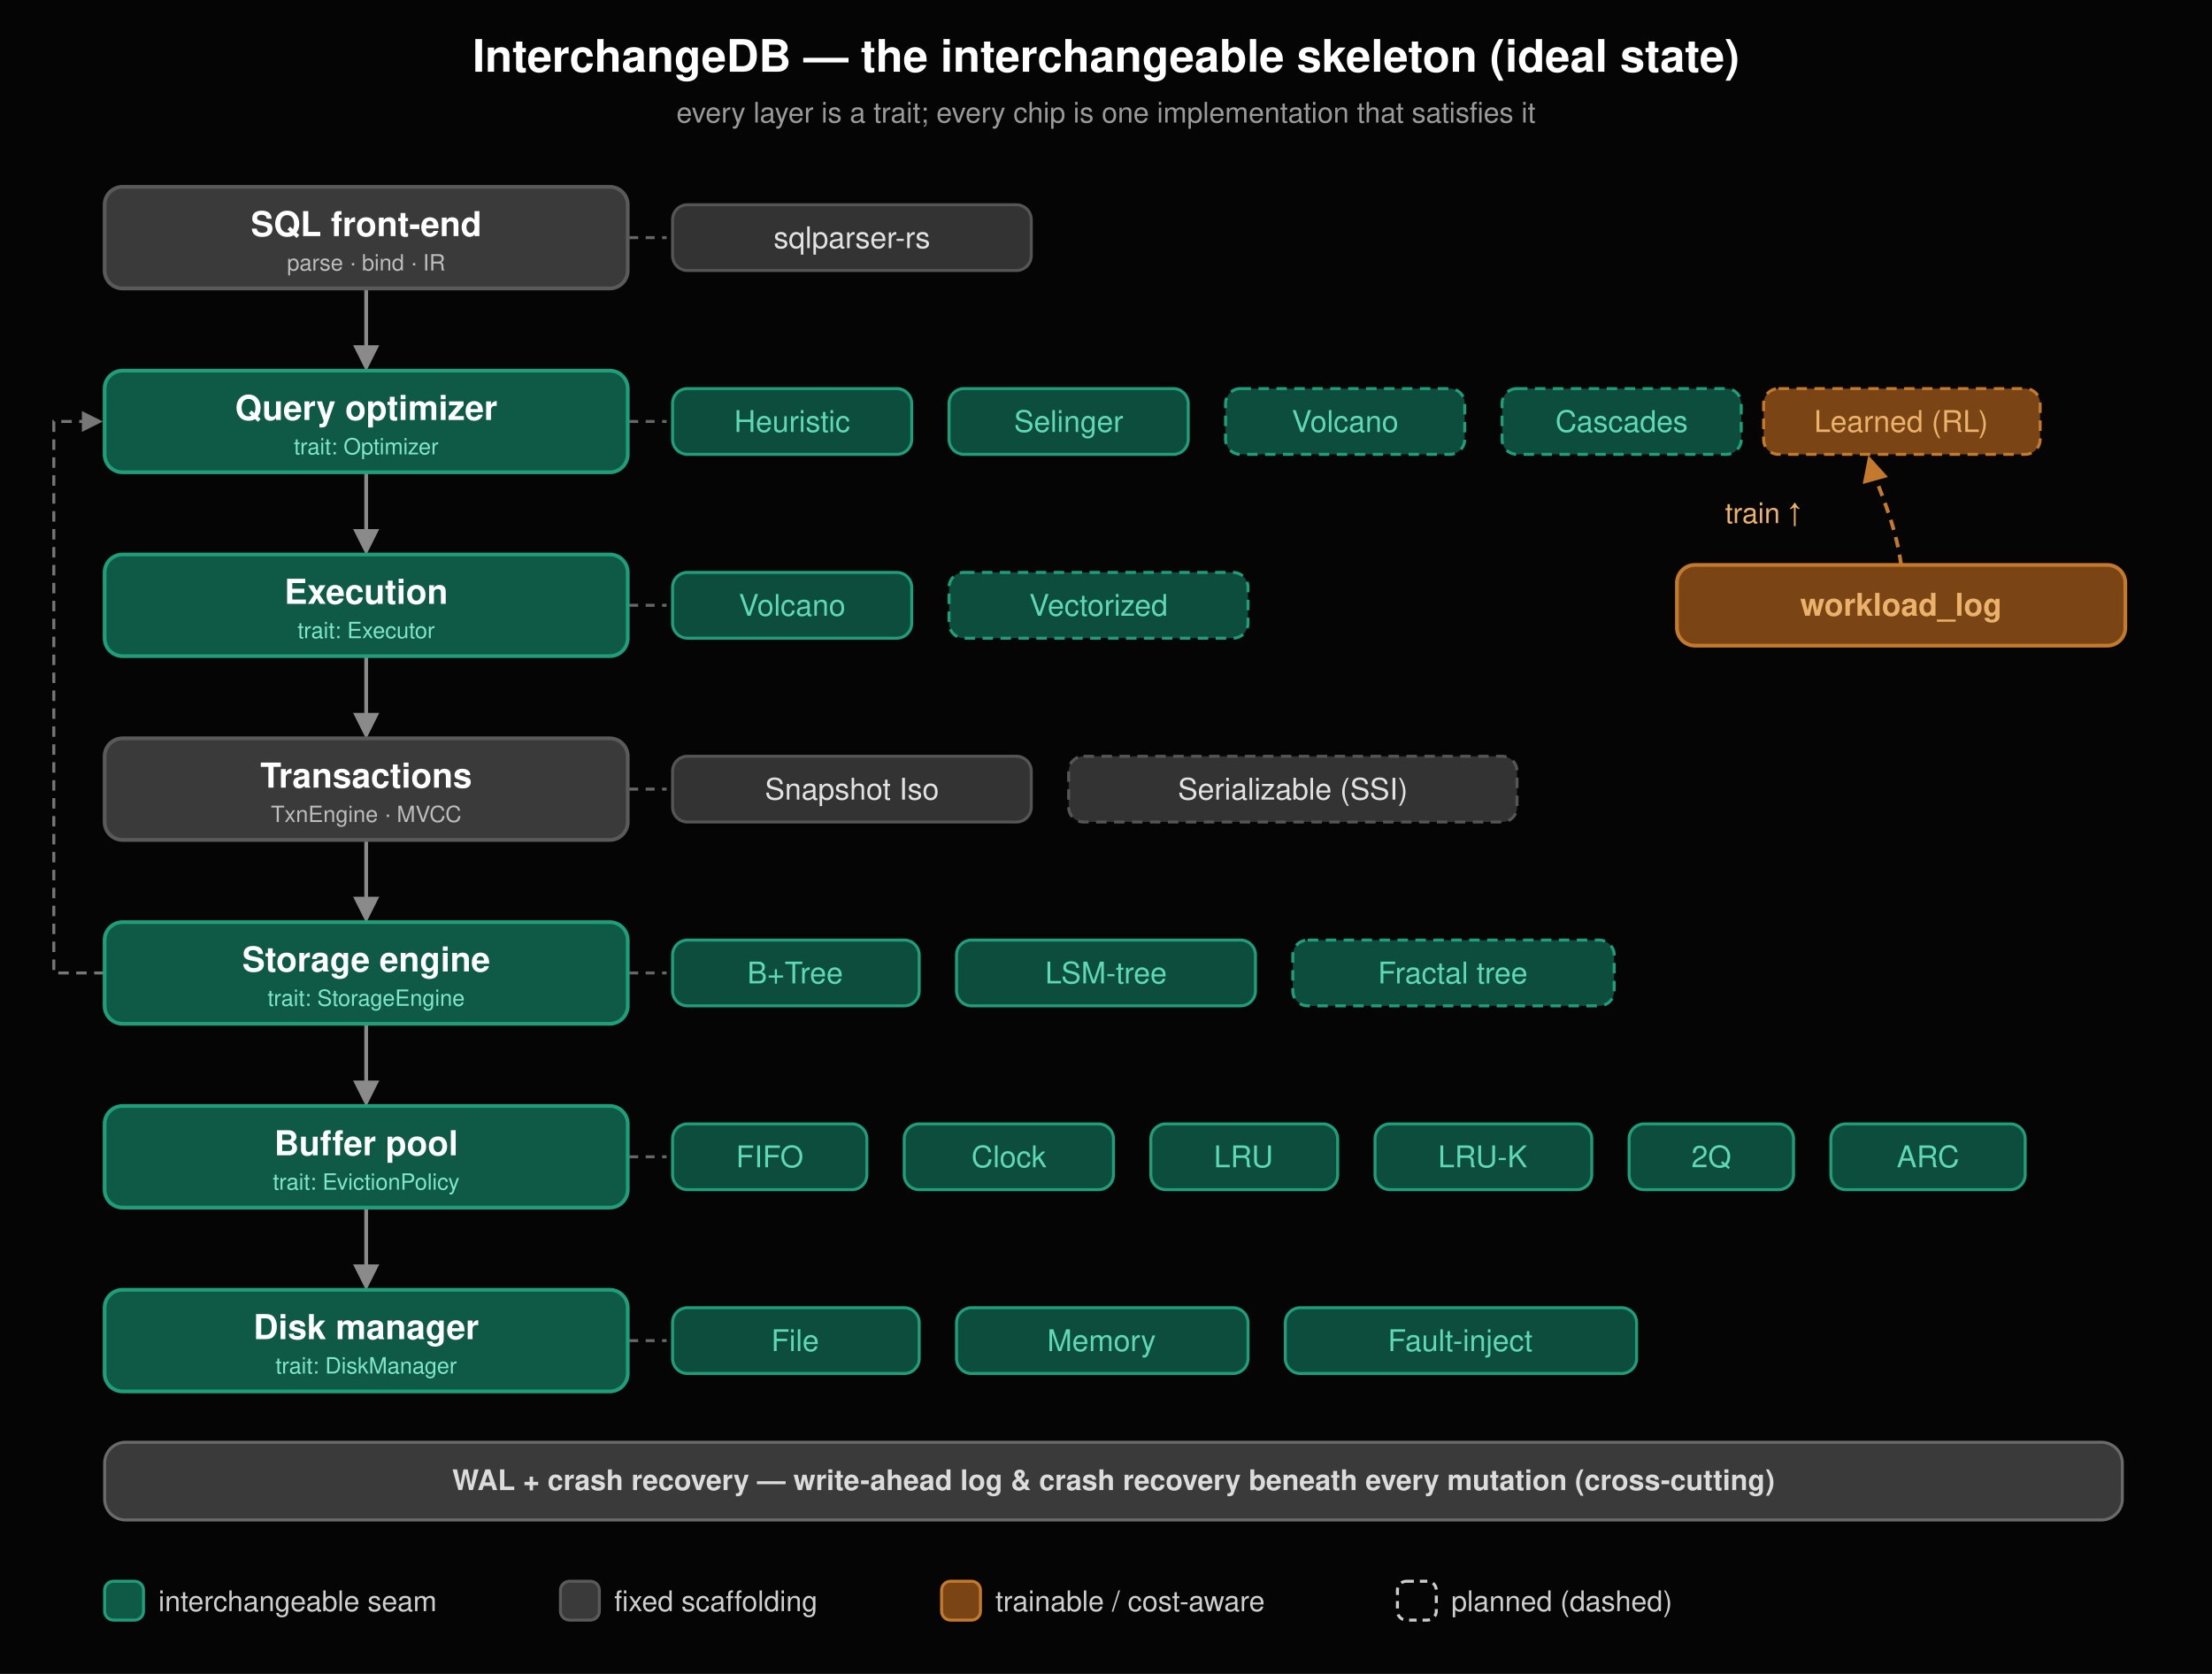
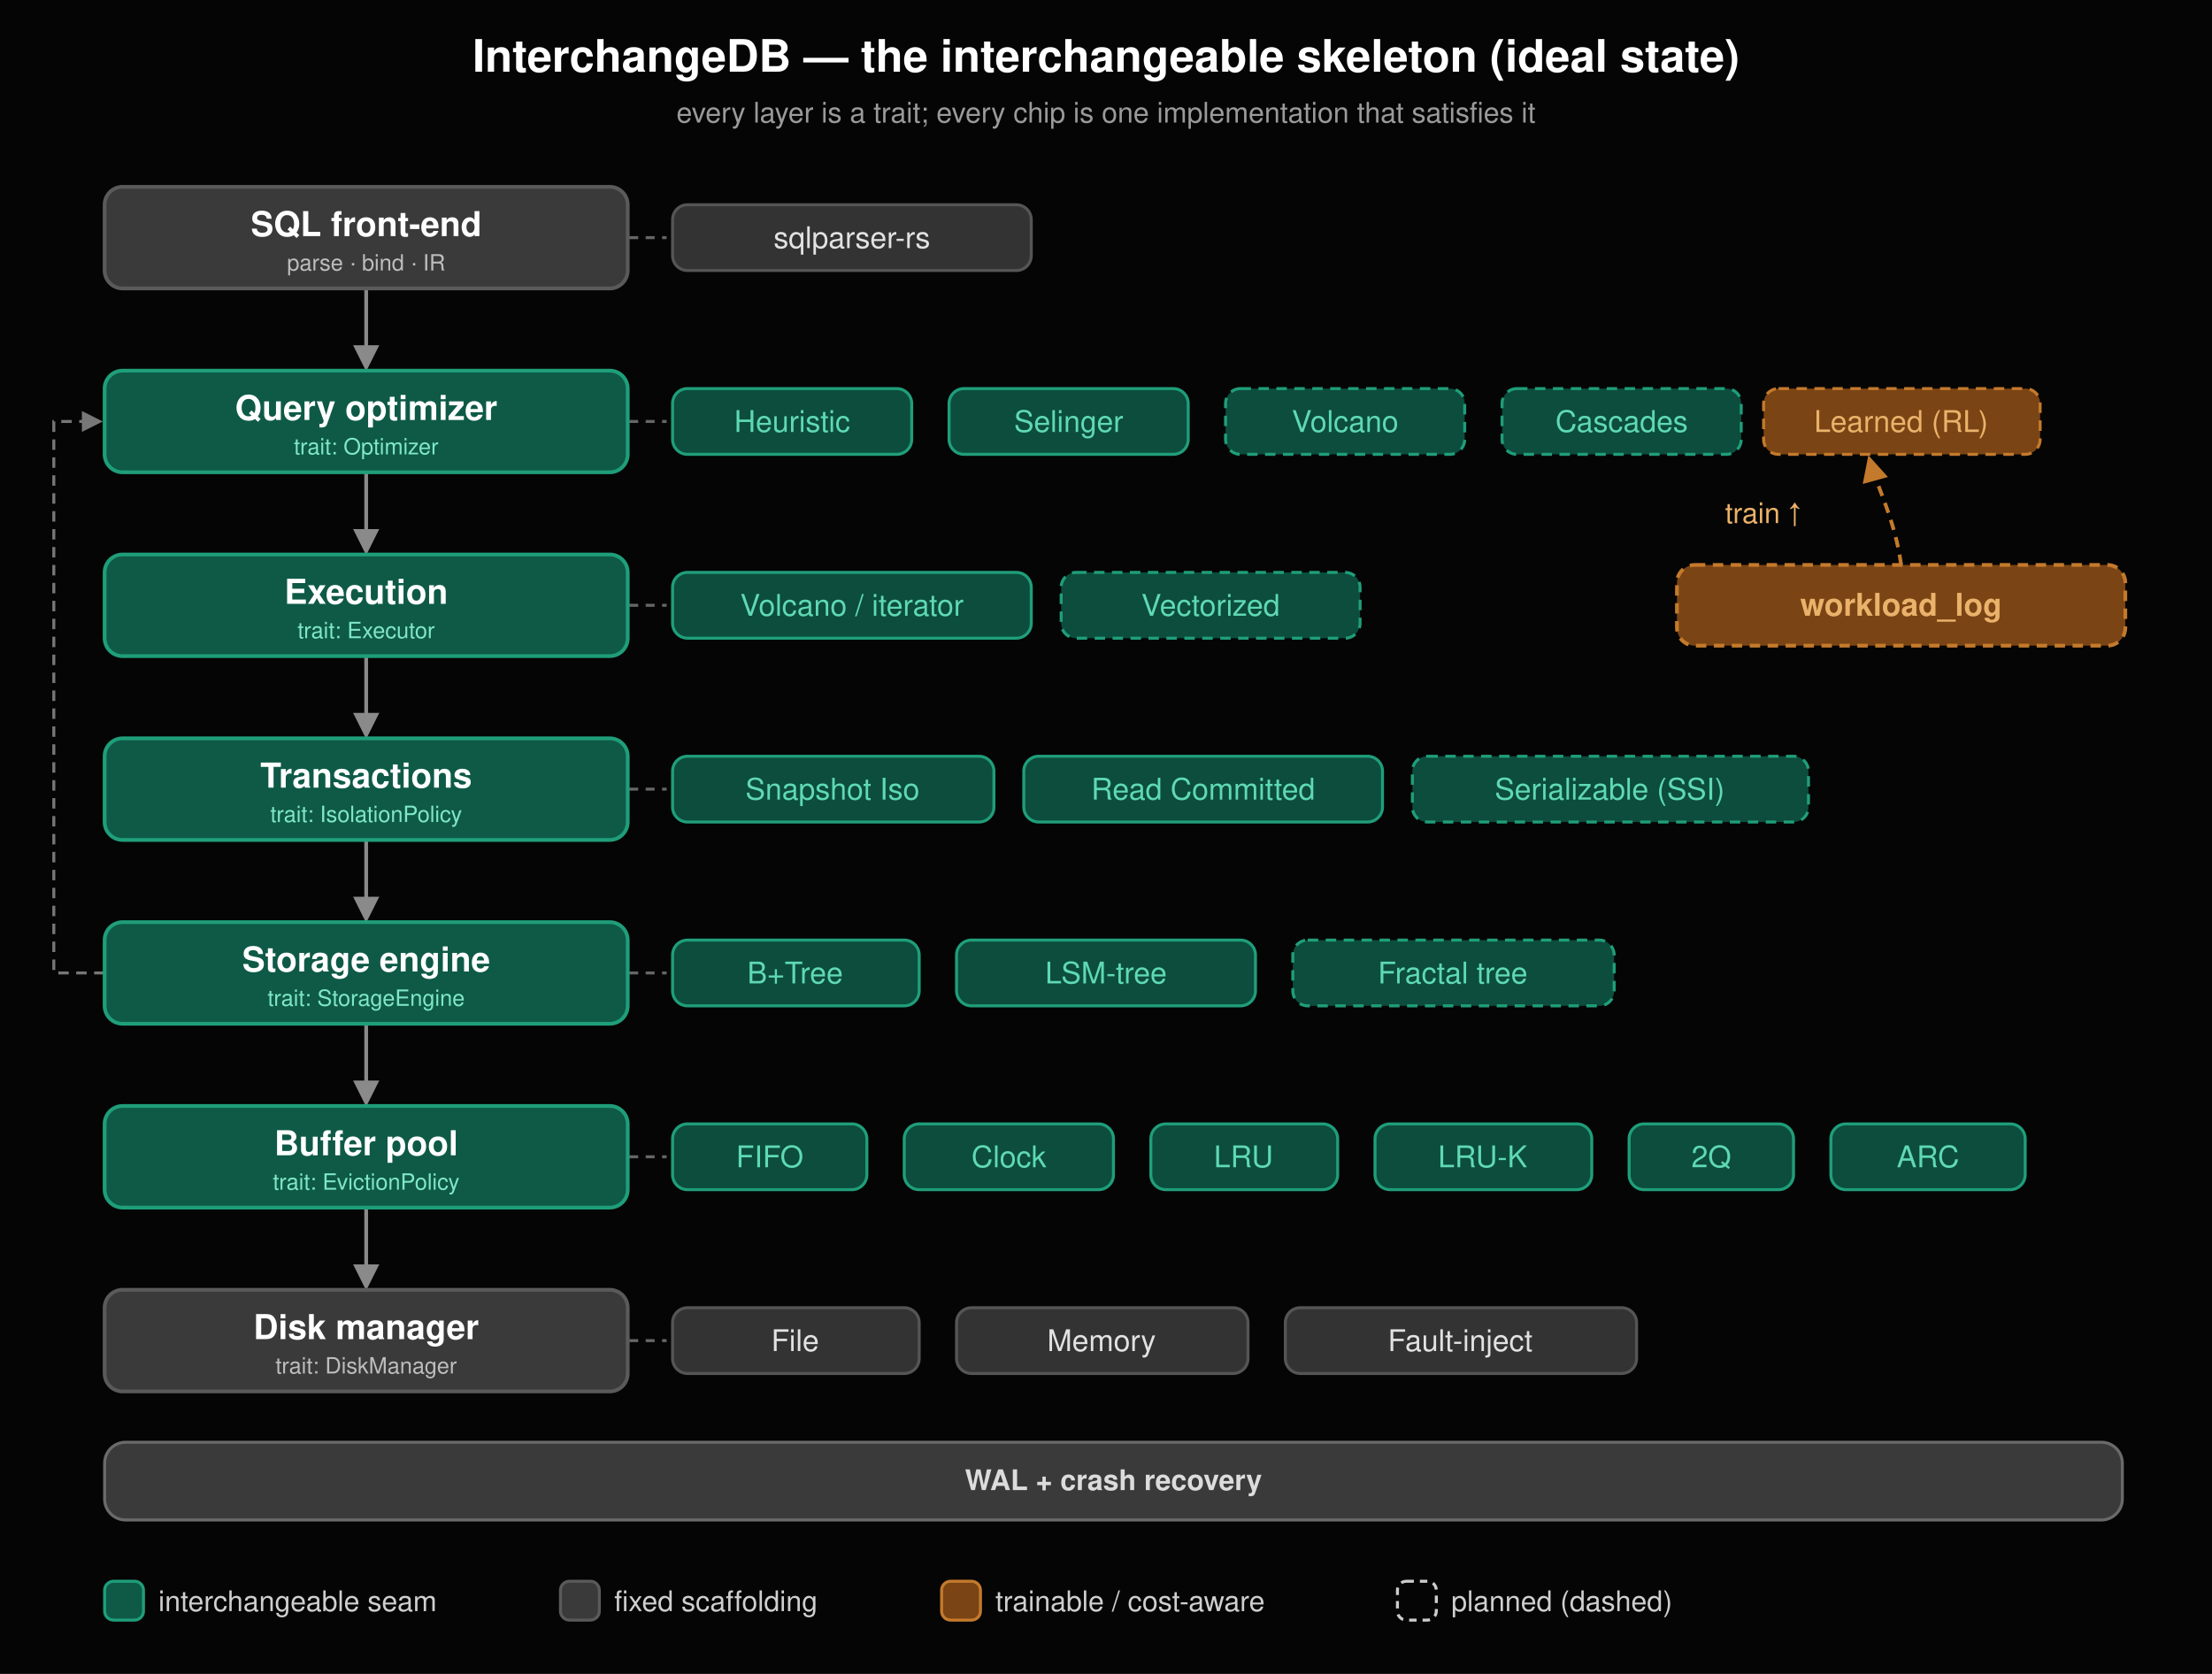
- <svg xmlns="http://www.w3.org/2000/svg" viewBox="0 0 1480 1120" font-family="-apple-system,    BlinkMacSystemFont, 'Segoe UI', Helvetica, Arial, sans-serif">
+ <svg xmlns="http://www.w3.org/2000/svg" viewBox="0 0 1480 1120" font-family="-apple-system, BlinkMacSystemFont, 'Segoe UI', Helvetica, Arial, sans-serif">
  <defs>
    <marker id="arrow" viewBox="0 0 10 10" refX="8" refY="5" markerWidth="7" markerHeight="7" orient="auto-start-reverse">
      <path d="M0 0 L10 5 L0 10 z" fill="#8a8a8a" />
    </marker>
    <marker id="arrowOrange" viewBox="0 0 10 10" refX="8" refY="5" markerWidth="7" markerHeight="7" orient="auto-start-reverse">
      <path d="M0 0 L10 5 L0 10 z" fill="#c47a2c" />
    </marker>
    <marker id="arrowFb" viewBox="0 0 10 10" refX="8" refY="5" markerWidth="7" markerHeight="7" orient="auto-start-reverse">
      <path d="M0 0 L10 5 L0 10 z" fill="#777777" />
    </marker>
  </defs>
  <rect x="0" y="0" width="1480" height="1120" fill="#050505" />
  <text x="740" y="48" text-anchor="middle" fill="#ffffff" font-size="30" font-weight="700">InterchangeDB — the interchangeable skeleton (ideal state)</text>
-   <text x="740" y="82" text-anchor="middle" fill="#9a9a9a" font-size="19">every layer is a
-   trait; every chip is one implementation that satisfies it</text>
+   <text x="740" y="82" text-anchor="middle" fill="#9a9a9a" font-size="19">every layer is a trait; every chip is one implementation that satisfies it</text>
  <g stroke="#8a8a8a" stroke-width="2.5" fill="none" marker-end="url(#arrow)">
    <line x1="245" y1="193" x2="245" y2="245" />
    <line x1="245" y1="316" x2="245" y2="368" />
    <line x1="245" y1="439" x2="245" y2="491" />
    <line x1="245" y1="562" x2="245" y2="614" />
    <line x1="245" y1="685" x2="245" y2="737" />
    <line x1="245" y1="808" x2="245" y2="860" />
  </g>
  <path d="M70 651 L36 651 L36 282 L66 282" stroke="#777777" stroke-width="2" fill="none" stroke-dasharray="7 5" marker-end="url(#arrowFb)" />
  <g stroke="#666666" stroke-width="2" stroke-dasharray="6 5">
    <line x1="421" y1="159" x2="446" y2="159" />
    <line x1="421" y1="282" x2="446" y2="282" />
    <line x1="421" y1="405" x2="446" y2="405" />
    <line x1="421" y1="528" x2="446" y2="528" />
    <line x1="421" y1="651" x2="446" y2="651" />
    <line x1="421" y1="774" x2="446" y2="774" />
    <line x1="421" y1="897" x2="446" y2="897" />
  </g>
  <rect x="70" y="125" width="350" height="68" rx="12" fill="#3a3a3a" stroke="#5a5a5a" stroke-width="2.5" />
  <text x="245" y="158" text-anchor="middle" fill="#ffffff" font-size="23" font-weight="700">SQL front-end</text>
-   <text x="245" y="181" text-anchor="middle" fill="#bdbdbd" font-size="15">parse · bind ·
-   IR</text>
+   <text x="245" y="181" text-anchor="middle" fill="#bdbdbd" font-size="15">parse · bind · IR</text>
  <rect x="70" y="248" width="350" height="68" rx="12" fill="#0e5a47" stroke="#1f9e7a" stroke-width="2.5" />
  <text x="245" y="281" text-anchor="middle" fill="#ffffff" font-size="23" font-weight="700">Query optimizer</text>
-   <text x="245" y="304" text-anchor="middle" fill="#7fe7c6" font-size="15">trait:
-   Optimizer</text>
+   <text x="245" y="304" text-anchor="middle" fill="#7fe7c6" font-size="15">trait: Optimizer</text>
  <rect x="70" y="371" width="350" height="68" rx="12" fill="#0e5a47" stroke="#1f9e7a" stroke-width="2.5" />
  <text x="245" y="404" text-anchor="middle" fill="#ffffff" font-size="23" font-weight="700">Execution</text>
-   <text x="245" y="427" text-anchor="middle" fill="#7fe7c6" font-size="15">trait:
-   Executor</text>
-   <rect x="70" y="494" width="350" height="68" rx="12" fill="#3a3a3a" stroke="#5a5a5a" stroke-width="2.5" />
+   <text x="245" y="427" text-anchor="middle" fill="#7fe7c6" font-size="15">trait: Executor</text>
+   <rect x="70" y="494" width="350" height="68" rx="12" fill="#0e5a47" stroke="#1f9e7a" stroke-width="2.5" />
  <text x="245" y="527" text-anchor="middle" fill="#ffffff" font-size="23" font-weight="700">Transactions</text>
-   <text x="245" y="550" text-anchor="middle" fill="#bdbdbd" font-size="15">TxnEngine ·
-   MVCC</text>
+   <text x="245" y="550" text-anchor="middle" fill="#7fe7c6" font-size="15">trait: IsolationPolicy</text>
  <rect x="70" y="617" width="350" height="68" rx="12" fill="#0e5a47" stroke="#1f9e7a" stroke-width="2.5" />
  <text x="245" y="650" text-anchor="middle" fill="#ffffff" font-size="23" font-weight="700">Storage engine</text>
-   <text x="245" y="673" text-anchor="middle" fill="#7fe7c6" font-size="15">trait:
-   StorageEngine</text>
+   <text x="245" y="673" text-anchor="middle" fill="#7fe7c6" font-size="15">trait: StorageEngine</text>
  <rect x="70" y="740" width="350" height="68" rx="12" fill="#0e5a47" stroke="#1f9e7a" stroke-width="2.5" />
  <text x="245" y="773" text-anchor="middle" fill="#ffffff" font-size="23" font-weight="700">Buffer pool</text>
-   <text x="245" y="796" text-anchor="middle" fill="#7fe7c6" font-size="15">trait:
-   EvictionPolicy</text>
-   <rect x="70" y="863" width="350" height="68" rx="12" fill="#0e5a47" stroke="#1f9e7a" stroke-width="2.5" />
+   <text x="245" y="796" text-anchor="middle" fill="#7fe7c6" font-size="15">trait: EvictionPolicy</text>
+   <rect x="70" y="863" width="350" height="68" rx="12" fill="#3a3a3a" stroke="#5a5a5a" stroke-width="2.5" />
  <text x="245" y="896" text-anchor="middle" fill="#ffffff" font-size="23" font-weight="700">Disk manager</text>
-   <text x="245" y="919" text-anchor="middle" fill="#7fe7c6" font-size="15">trait:
-   DiskManager</text>
-   <g>
-     <rect x="450" y="137" width="240" height="44" rx="10" fill="#333333" stroke="#555555" stroke-width="2" />
-     <text x="570" y="166" text-anchor="middle" fill="#e2e2e2" font-size="20">sqlparser-rs</text>
-   </g>
-   <g>
-     <rect x="450" y="260" width="160" height="44" rx="10" fill="#0c4d3d" stroke="#1f9e7a" stroke-width="2" />
-     <text x="530" y="289" text-anchor="middle" fill="#5fd9b4" font-size="20">Heuristic</text>
-     <rect x="635" y="260" width="160" height="44" rx="10" fill="#0c4d3d" stroke="#1f9e7a" stroke-width="2" />
-     <text x="715" y="289" text-anchor="middle" fill="#5fd9b4" font-size="20">Selinger</text>
-     <rect x="820" y="260" width="160" height="44" rx="10" fill="#0c4d3d" stroke="#1f9e7a" stroke-width="2" stroke-dasharray="7 5" />
-     <text x="900" y="289" text-anchor="middle" fill="#5fd9b4" font-size="20">Volcano</text>
-     <rect x="1005" y="260" width="160" height="44" rx="10" fill="#0c4d3d" stroke="#1f9e7a" stroke-width="2" stroke-dasharray="7 5" />
-     <text x="1085" y="289" text-anchor="middle" fill="#5fd9b4" font-size="20">Cascades</text>
-     <rect x="1180" y="260" width="185" height="44" rx="10" fill="#7a4414" stroke="#c47a2c" stroke-width="2" stroke-dasharray="7 5" />
-     <text x="1272" y="289" text-anchor="middle" fill="#eab26a" font-size="20">Learned
-   (RL)</text>
-   </g>
-   <g>
-     <rect x="450" y="383" width="160" height="44" rx="10" fill="#0c4d3d" stroke="#1f9e7a" stroke-width="2" />
-     <text x="530" y="412" text-anchor="middle" fill="#5fd9b4" font-size="20">Volcano</text>
-     <rect x="635" y="383" width="200" height="44" rx="10" fill="#0c4d3d" stroke="#1f9e7a" stroke-width="2" stroke-dasharray="7 5" />
-     <text x="735" y="412" text-anchor="middle" fill="#5fd9b4" font-size="20">Vectorized</text>
-   </g>
+   <text x="245" y="919" text-anchor="middle" fill="#bdbdbd" font-size="15">trait: DiskManager</text>
+   <rect x="450" y="137" width="240" height="44" rx="10" fill="#333333" stroke="#555555" stroke-width="2" />
+   <text x="570" y="166" text-anchor="middle" fill="#e2e2e2" font-size="20">sqlparser-rs</text>
+   <rect x="450" y="260" width="160" height="44" rx="10" fill="#0c4d3d" stroke="#1f9e7a" stroke-width="2" />
+   <text x="530" y="289" text-anchor="middle" fill="#5fd9b4" font-size="20">Heuristic</text>
+   <rect x="635" y="260" width="160" height="44" rx="10" fill="#0c4d3d" stroke="#1f9e7a" stroke-width="2" />
+   <text x="715" y="289" text-anchor="middle" fill="#5fd9b4" font-size="20">Selinger</text>
+   <rect x="820" y="260" width="160" height="44" rx="10" fill="#0c4d3d" stroke="#1f9e7a" stroke-width="2" stroke-dasharray="7 5" />
+   <text x="900" y="289" text-anchor="middle" fill="#5fd9b4" font-size="20">Volcano</text>
+   <rect x="1005" y="260" width="160" height="44" rx="10" fill="#0c4d3d" stroke="#1f9e7a" stroke-width="2" stroke-dasharray="7 5" />
+   <text x="1085" y="289" text-anchor="middle" fill="#5fd9b4" font-size="20">Cascades</text>
+   <rect x="1180" y="260" width="185" height="44" rx="10" fill="#7a4414" stroke="#c47a2c" stroke-width="2" stroke-dasharray="7 5" />
+   <text x="1272" y="289" text-anchor="middle" fill="#eab26a" font-size="20">Learned (RL)</text>
+   <rect x="450" y="383" width="240" height="44" rx="10" fill="#0c4d3d" stroke="#1f9e7a" stroke-width="2" />
+   <text x="570" y="412" text-anchor="middle" fill="#5fd9b4" font-size="20">Volcano / iterator</text>
+   <rect x="710" y="383" width="200" height="44" rx="10" fill="#0c4d3d" stroke="#1f9e7a" stroke-width="2" stroke-dasharray="7 5" />
+   <text x="810" y="412" text-anchor="middle" fill="#5fd9b4" font-size="20">Vectorized</text>
  <path d="M1272 378 C 1268 348, 1256 326, 1251 308" stroke="#c47a2c" stroke-width="2.5" fill="none" stroke-dasharray="7 5" marker-end="url(#arrowOrange)" />
  <text x="1180" y="350" text-anchor="middle" fill="#eab26a" font-size="19">train ↑</text>
-   <rect x="1122" y="378" width="300" height="54" rx="12" fill="#7a4414" stroke="#c47a2c" stroke-width="2.5" />
+   <rect x="1122" y="378" width="300" height="54" rx="12" fill="#7a4414" stroke="#c47a2c" stroke-width="2.5" stroke-dasharray="7 5" />
  <text x="1272" y="412" text-anchor="middle" fill="#eab26a" font-size="21" font-weight="600">workload_log</text>
-   <g>
-     <rect x="450" y="506" width="240" height="44" rx="10" fill="#333333" stroke="#555555" stroke-width="2" />
-     <text x="570" y="535" text-anchor="middle" fill="#e2e2e2" font-size="20">Snapshot
-   Iso</text>
-     <rect x="715" y="506" width="300" height="44" rx="10" fill="#333333" stroke="#555555" stroke-width="2" stroke-dasharray="7 5" />
-     <text x="865" y="535" text-anchor="middle" fill="#e2e2e2" font-size="20">Serializable
-   (SSI)</text>
-   </g>
-   <g>
-     <rect x="450" y="629" width="165" height="44" rx="10" fill="#0c4d3d" stroke="#1f9e7a" stroke-width="2" />
-     <text x="532" y="658" text-anchor="middle" fill="#5fd9b4" font-size="20">B+Tree</text>
-     <rect x="640" y="629" width="200" height="44" rx="10" fill="#0c4d3d" stroke="#1f9e7a" stroke-width="2" />
-     <text x="740" y="658" text-anchor="middle" fill="#5fd9b4" font-size="20">LSM-tree</text>
-     <rect x="865" y="629" width="215" height="44" rx="10" fill="#0c4d3d" stroke="#1f9e7a" stroke-width="2" stroke-dasharray="7 5" />
-     <text x="972" y="658" text-anchor="middle" fill="#5fd9b4" font-size="20">Fractal
-   tree</text>
-   </g>
-   <g>
-     <rect x="450" y="752" width="130" height="44" rx="10" fill="#0c4d3d" stroke="#1f9e7a" stroke-width="2" />
-     <text x="515" y="781" text-anchor="middle" fill="#5fd9b4" font-size="20">FIFO</text>
-     <rect x="605" y="752" width="140" height="44" rx="10" fill="#0c4d3d" stroke="#1f9e7a" stroke-width="2" />
-     <text x="675" y="781" text-anchor="middle" fill="#5fd9b4" font-size="20">Clock</text>
-     <rect x="770" y="752" width="125" height="44" rx="10" fill="#0c4d3d" stroke="#1f9e7a" stroke-width="2" />
-     <text x="832" y="781" text-anchor="middle" fill="#5fd9b4" font-size="20">LRU</text>
-     <rect x="920" y="752" width="145" height="44" rx="10" fill="#0c4d3d" stroke="#1f9e7a" stroke-width="2" />
-     <text x="992" y="781" text-anchor="middle" fill="#5fd9b4" font-size="20">LRU-K</text>
-     <rect x="1090" y="752" width="110" height="44" rx="10" fill="#0c4d3d" stroke="#1f9e7a" stroke-width="2" />
-     <text x="1145" y="781" text-anchor="middle" fill="#5fd9b4" font-size="20">2Q</text>
-     <rect x="1225" y="752" width="130" height="44" rx="10" fill="#0c4d3d" stroke="#1f9e7a" stroke-width="2" />
-     <text x="1290" y="781" text-anchor="middle" fill="#5fd9b4" font-size="20">ARC</text>
-   </g>
-   <g>
-     <rect x="450" y="875" width="165" height="44" rx="10" fill="#0c4d3d" stroke="#1f9e7a" stroke-width="2" />
-     <text x="532" y="904" text-anchor="middle" fill="#5fd9b4" font-size="20">File</text>
-     <rect x="640" y="875" width="195" height="44" rx="10" fill="#0c4d3d" stroke="#1f9e7a" stroke-width="2" />
-     <text x="737" y="904" text-anchor="middle" fill="#5fd9b4" font-size="20">Memory</text>
-     <rect x="860" y="875" width="235" height="44" rx="10" fill="#0c4d3d" stroke="#1f9e7a" stroke-width="2" />
-     <text x="977" y="904" text-anchor="middle" fill="#5fd9b4" font-size="20">Fault-inject</text>
-   </g>
+   <rect x="450" y="506" width="215" height="44" rx="10" fill="#0c4d3d" stroke="#1f9e7a" stroke-width="2" />
+   <text x="557" y="535" text-anchor="middle" fill="#5fd9b4" font-size="20">Snapshot Iso</text>
+   <rect x="685" y="506" width="240" height="44" rx="10" fill="#0c4d3d" stroke="#1f9e7a" stroke-width="2" />
+   <text x="805" y="535" text-anchor="middle" fill="#5fd9b4" font-size="20">Read Committed</text>
+   <rect x="945" y="506" width="265" height="44" rx="10" fill="#0c4d3d" stroke="#1f9e7a" stroke-width="2" stroke-dasharray="7 5" />
+   <text x="1077" y="535" text-anchor="middle" fill="#5fd9b4" font-size="20">Serializable (SSI)</text>
+   <rect x="450" y="629" width="165" height="44" rx="10" fill="#0c4d3d" stroke="#1f9e7a" stroke-width="2" />
+   <text x="532" y="658" text-anchor="middle" fill="#5fd9b4" font-size="20">B+Tree</text>
+   <rect x="640" y="629" width="200" height="44" rx="10" fill="#0c4d3d" stroke="#1f9e7a" stroke-width="2" />
+   <text x="740" y="658" text-anchor="middle" fill="#5fd9b4" font-size="20">LSM-tree</text>
+   <rect x="865" y="629" width="215" height="44" rx="10" fill="#0c4d3d" stroke="#1f9e7a" stroke-width="2" stroke-dasharray="7 5" />
+   <text x="972" y="658" text-anchor="middle" fill="#5fd9b4" font-size="20">Fractal tree</text>
+   <rect x="450" y="752" width="130" height="44" rx="10" fill="#0c4d3d" stroke="#1f9e7a" stroke-width="2" />
+   <text x="515" y="781" text-anchor="middle" fill="#5fd9b4" font-size="20">FIFO</text>
+   <rect x="605" y="752" width="140" height="44" rx="10" fill="#0c4d3d" stroke="#1f9e7a" stroke-width="2" />
+   <text x="675" y="781" text-anchor="middle" fill="#5fd9b4" font-size="20">Clock</text>
+   <rect x="770" y="752" width="125" height="44" rx="10" fill="#0c4d3d" stroke="#1f9e7a" stroke-width="2" />
+   <text x="832" y="781" text-anchor="middle" fill="#5fd9b4" font-size="20">LRU</text>
+   <rect x="920" y="752" width="145" height="44" rx="10" fill="#0c4d3d" stroke="#1f9e7a" stroke-width="2" />
+   <text x="992" y="781" text-anchor="middle" fill="#5fd9b4" font-size="20">LRU-K</text>
+   <rect x="1090" y="752" width="110" height="44" rx="10" fill="#0c4d3d" stroke="#1f9e7a" stroke-width="2" />
+   <text x="1145" y="781" text-anchor="middle" fill="#5fd9b4" font-size="20">2Q</text>
+   <rect x="1225" y="752" width="130" height="44" rx="10" fill="#0c4d3d" stroke="#1f9e7a" stroke-width="2" />
+   <text x="1290" y="781" text-anchor="middle" fill="#5fd9b4" font-size="20">ARC</text>
+   <rect x="450" y="875" width="165" height="44" rx="10" fill="#333333" stroke="#555555" stroke-width="2" />
+   <text x="532" y="904" text-anchor="middle" fill="#e2e2e2" font-size="20">File</text>
+   <rect x="640" y="875" width="195" height="44" rx="10" fill="#333333" stroke="#555555" stroke-width="2" />
+   <text x="737" y="904" text-anchor="middle" fill="#e2e2e2" font-size="20">Memory</text>
+   <rect x="860" y="875" width="235" height="44" rx="10" fill="#333333" stroke="#555555" stroke-width="2" />
+   <text x="977" y="904" text-anchor="middle" fill="#e2e2e2" font-size="20">Fault-inject</text>
  <rect x="70" y="965" width="1350" height="52" rx="14" fill="#3a3a3a" stroke="#6a6a6a" stroke-width="2" />
-   <text x="745" y="997" text-anchor="middle" fill="#dcdcdc" font-size="19" font-weight="600">WAL + crash recovery — write-ahead log &amp; crash recovery beneath every
-   mutation (cross-cutting)</text>
-   <g>
-     <rect x="70" y="1058" width="26" height="26" rx="6" fill="#0e5a47" stroke="#1f9e7a" stroke-width="2" />
-     <text x="106" y="1078" fill="#cfcfcf" font-size="19">interchangeable seam</text>
-     <rect x="375" y="1058" width="26" height="26" rx="6" fill="#3a3a3a" stroke="#5a5a5a" stroke-width="2" />
-     <text x="411" y="1078" fill="#cfcfcf" font-size="19">fixed scaffolding</text>
-     <rect x="630" y="1058" width="26" height="26" rx="6" fill="#7a4414" stroke="#c47a2c" stroke-width="2" />
-     <text x="666" y="1078" fill="#cfcfcf" font-size="19">trainable / cost-aware</text>
-     <rect x="935" y="1058" width="26" height="26" rx="6" fill="none" stroke="#cccccc" stroke-width="2" stroke-dasharray="5 4" />
-     <text x="971" y="1078" fill="#cfcfcf" font-size="19">planned (dashed)</text>
-   </g>
+   <text x="745" y="997" text-anchor="middle" fill="#dcdcdc" font-size="19" font-weight="600">WAL + crash recovery</text>
+   <rect x="70" y="1058" width="26" height="26" rx="6" fill="#0e5a47" stroke="#1f9e7a" stroke-width="2" />
+   <text x="106" y="1078" fill="#cfcfcf" font-size="19">interchangeable seam</text>
+   <rect x="375" y="1058" width="26" height="26" rx="6" fill="#3a3a3a" stroke="#5a5a5a" stroke-width="2" />
+   <text x="411" y="1078" fill="#cfcfcf" font-size="19">fixed scaffolding</text>
+   <rect x="630" y="1058" width="26" height="26" rx="6" fill="#7a4414" stroke="#c47a2c" stroke-width="2" />
+   <text x="666" y="1078" fill="#cfcfcf" font-size="19">trainable / cost-aware</text>
+   <rect x="935" y="1058" width="26" height="26" rx="6" fill="none" stroke="#cccccc" stroke-width="2" stroke-dasharray="5 4" />
+   <text x="971" y="1078" fill="#cfcfcf" font-size="19">planned (dashed)</text>
</svg>
